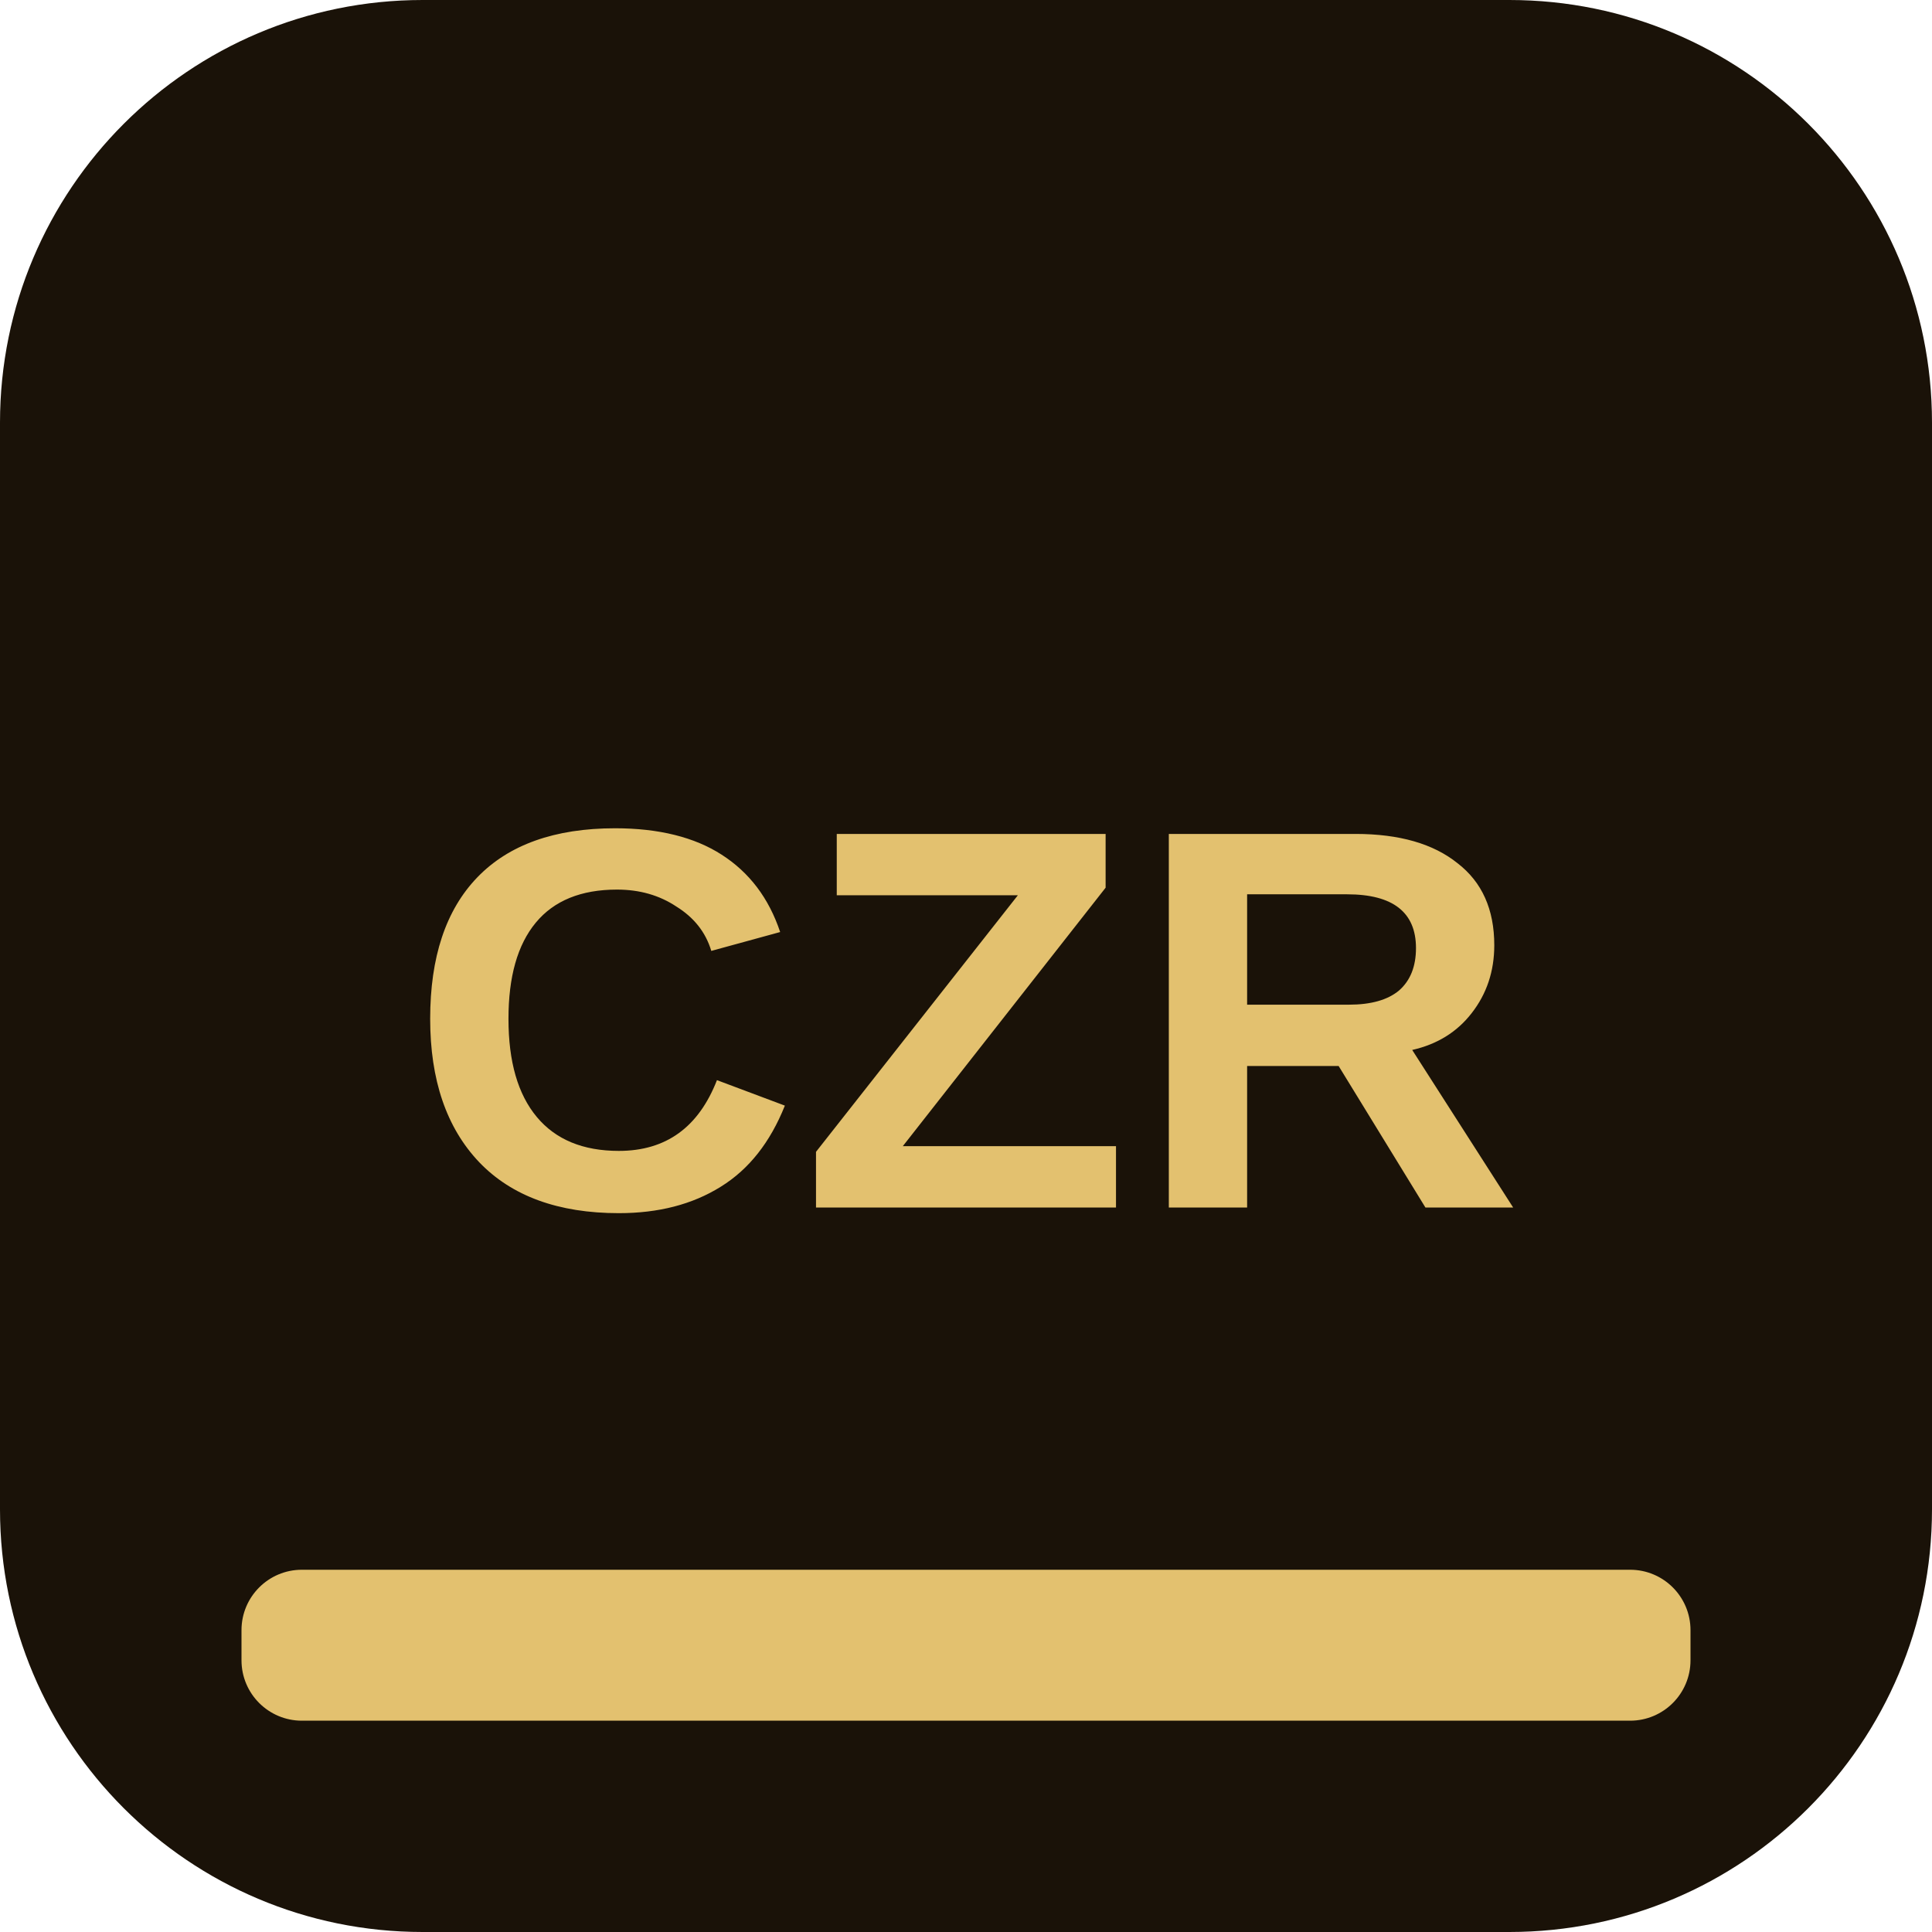
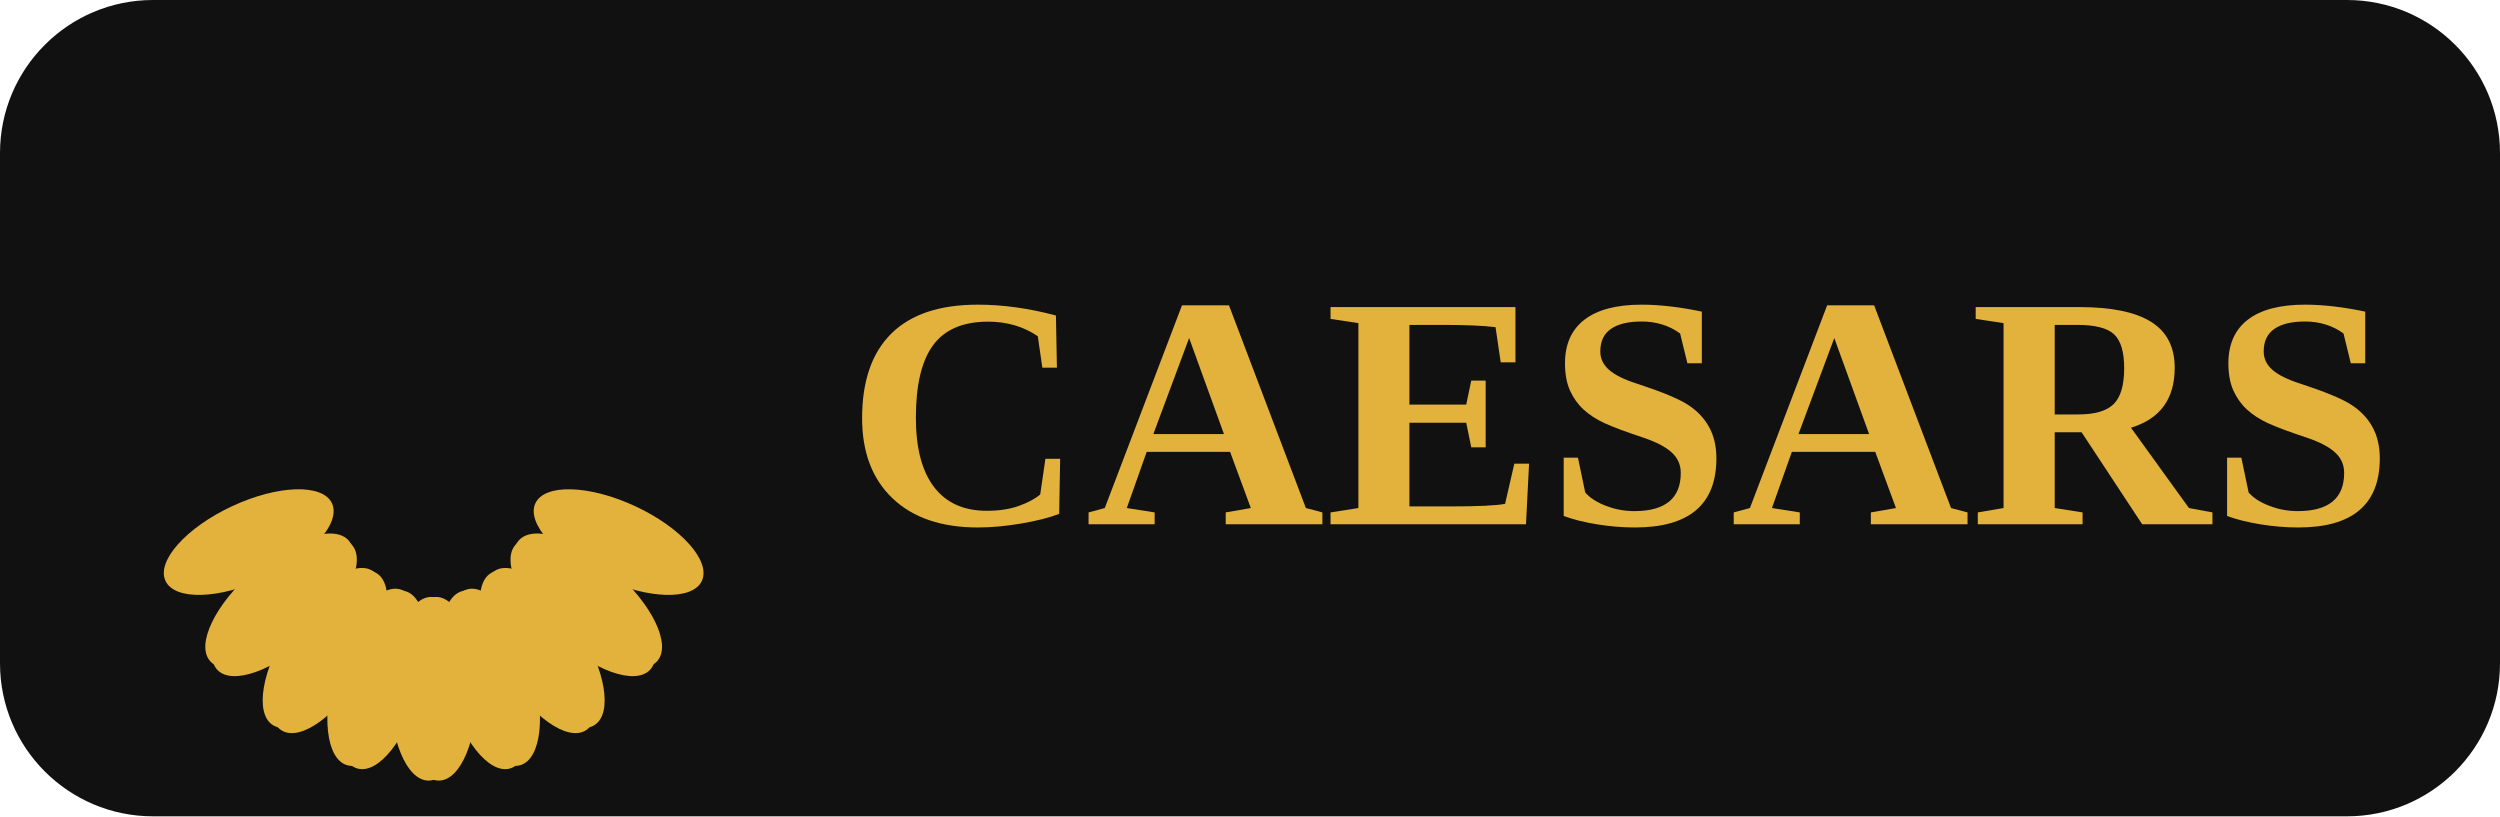
- <svg xmlns="http://www.w3.org/2000/svg" viewBox="0 0 32 32" role="img">
-   <rect width="32" height="32" rx="7" fill="#1a1208" />
-   <rect x="4" y="26" width="24" height="2.5" rx="1" fill="#e3c16f" />
-   <text x="16" y="20" text-anchor="middle" font-family="Arial, Helvetica, sans-serif" font-size="9" font-weight="700" fill="#e3c16f">CZR</text>
+ <svg xmlns="http://www.w3.org/2000/svg" viewBox="0 0 196 64" role="img">
+   <rect width="196" height="64" rx="12" fill="#111111" />
+   <g transform="translate(2 0)">
+     <ellipse cx="17.5" cy="42.5" rx="3.1" ry="7.2" fill="#e3b23c" transform="rotate(-115.0 17.5 42.5)" />
+     <ellipse cx="19.9" cy="47.1" rx="3.1" ry="7.2" fill="#e3b23c" transform="rotate(-131.0 19.9 47.1)" />
+     <ellipse cx="23.3" cy="50.8" rx="3.1" ry="7.2" fill="#e3b23c" transform="rotate(-147.0 23.3 50.8)" />
+     <ellipse cx="27.3" cy="53.1" rx="3.1" ry="7.2" fill="#e3b23c" transform="rotate(-163.0 27.3 53.1)" />
+     <ellipse cx="31.7" cy="54.0" rx="3.1" ry="7.2" fill="#e3b23c" transform="rotate(-179.0 31.7 54.0)" />
+     <ellipse cx="36.1" cy="53.3" rx="3.1" ry="7.2" fill="#e3b23c" transform="rotate(-195.0 36.1 53.3)" />
+     <ellipse cx="40.2" cy="51.1" rx="3.1" ry="7.2" fill="#e3b23c" transform="rotate(-211.0 40.2 51.1)" />
+     <ellipse cx="43.7" cy="47.6" rx="3.1" ry="7.2" fill="#e3b23c" transform="rotate(-227.0 43.7 47.6)" />
+     <ellipse cx="46.5" cy="42.5" rx="3.1" ry="7.2" fill="#e3b23c" transform="rotate(115.0 46.5 42.5)" />
+     <ellipse cx="44.1" cy="47.1" rx="3.1" ry="7.2" fill="#e3b23c" transform="rotate(131.0 44.1 47.1)" />
+     <ellipse cx="40.7" cy="50.8" rx="3.1" ry="7.2" fill="#e3b23c" transform="rotate(147.0 40.7 50.8)" />
+     <ellipse cx="36.7" cy="53.1" rx="3.1" ry="7.2" fill="#e3b23c" transform="rotate(163.0 36.7 53.1)" />
+     <ellipse cx="32.3" cy="54.0" rx="3.1" ry="7.2" fill="#e3b23c" transform="rotate(179.0 32.3 54.0)" />
+     <ellipse cx="27.9" cy="53.3" rx="3.1" ry="7.2" fill="#e3b23c" transform="rotate(195.0 27.9 53.3)" />
+     <ellipse cx="23.8" cy="51.1" rx="3.1" ry="7.2" fill="#e3b23c" transform="rotate(211.0 23.8 51.1)" />
+     <ellipse cx="20.3" cy="47.6" rx="3.1" ry="7.2" fill="#e3b23c" transform="rotate(227.0 20.3 47.6)" />
+   </g>
+   <path fill="#e3b23c" d="M815 -20Q478 -20 289.0 159.0Q100 338 100 655Q100 999 280.5 1177.5Q461 1356 814 1356Q1047 1356 1297 1289L1303 967H1213L1185 1161Q1053 1251 878 1251Q646 1251 539.0 1106.5Q432 962 432 658Q432 377 544.0 230.0Q656 83 870 83Q983 83 1067.5 113.0Q1152 143 1200 184L1232 404H1323L1317 64Q1227 29 1083.0 4.5Q939 -20 815 -20Z" transform="translate(66.32 41.10) scale(0.012695 -0.012695)" />
+   <path fill="#e3b23c" d="M428 73V0H20V73L120 100L597 1352H887L1362 100L1464 73V0H867V73L1022 100L894 447H379L256 100ZM641 1150 420 557H856Z" transform="translate(85.09 41.10) scale(0.012695 -0.012695)" />
+   <path fill="#e3b23c" d="M35 73 207 100V1242L35 1268V1341H1177V1000H1086L1054 1217Q942 1231 730 1231H522V739H873L904 887H993V475H904L873 627H522V110H775Q1033 110 1113 126L1170 374H1261L1242 0H35Z" transform="translate(103.87 41.10) scale(0.012695 -0.012695)" />
+   <path fill="#e3b23c" d="M109 411H197L242 196Q284 147 369.0 114.0Q454 81 545 81Q832 81 832 317Q832 391 777.5 442.0Q723 493 606 533Q434 590 358.5 625.5Q283 661 231.0 709.0Q179 757 148.0 825.5Q117 894 117 994Q117 1171 237.5 1263.5Q358 1356 590 1356Q758 1356 962 1313V994H873L828 1178Q726 1252 590 1252Q467 1252 401.0 1206.5Q335 1161 335 1067Q335 1000 390.0 952.5Q445 905 562 868Q791 793 876.5 737.5Q962 682 1007.0 600.0Q1052 518 1052 407Q1052 -20 549 -20Q434 -20 314.5 -0.5Q195 19 109 51Z" transform="translate(121.21 41.10) scale(0.012695 -0.012695)" />
+   <path fill="#e3b23c" d="M428 73V0H20V73L120 100L597 1352H887L1362 100L1464 73V0H867V73L1022 100L894 447H379L256 100ZM641 1150 420 557H856Z" transform="translate(135.67 41.10) scale(0.012695 -0.012695)" />
+   <path fill="#e3b23c" d="M523 568V100L695 73V0H48V73L207 100V1242L35 1268V1341H676Q972 1341 1118.0 1250.0Q1264 1159 1264 966Q1264 678 994 596L1352 100L1497 73V0H1063L689 568ZM952 964Q952 1114 890.0 1172.5Q828 1231 663 1231H523V678H668Q822 678 887.0 742.0Q952 806 952 964Z" transform="translate(154.45 41.10) scale(0.012695 -0.012695)" />
+   <path fill="#e3b23c" d="M109 411H197L242 196Q284 147 369.0 114.0Q454 81 545 81Q832 81 832 317Q832 391 777.5 442.0Q723 493 606 533Q434 590 358.5 625.5Q283 661 231.0 709.0Q179 757 148.0 825.5Q117 894 117 994Q117 1171 237.5 1263.5Q358 1356 590 1356Q758 1356 962 1313V994H873L828 1178Q726 1252 590 1252Q467 1252 401.0 1206.5Q335 1161 335 1067Q335 1000 390.0 952.5Q445 905 562 868Q791 793 876.5 737.5Q962 682 1007.0 600.0Q1052 518 1052 407Q1052 -20 549 -20Q434 -20 314.5 -0.5Q195 19 109 51Z" transform="translate(173.22 41.10) scale(0.012695 -0.012695)" />
</svg>
